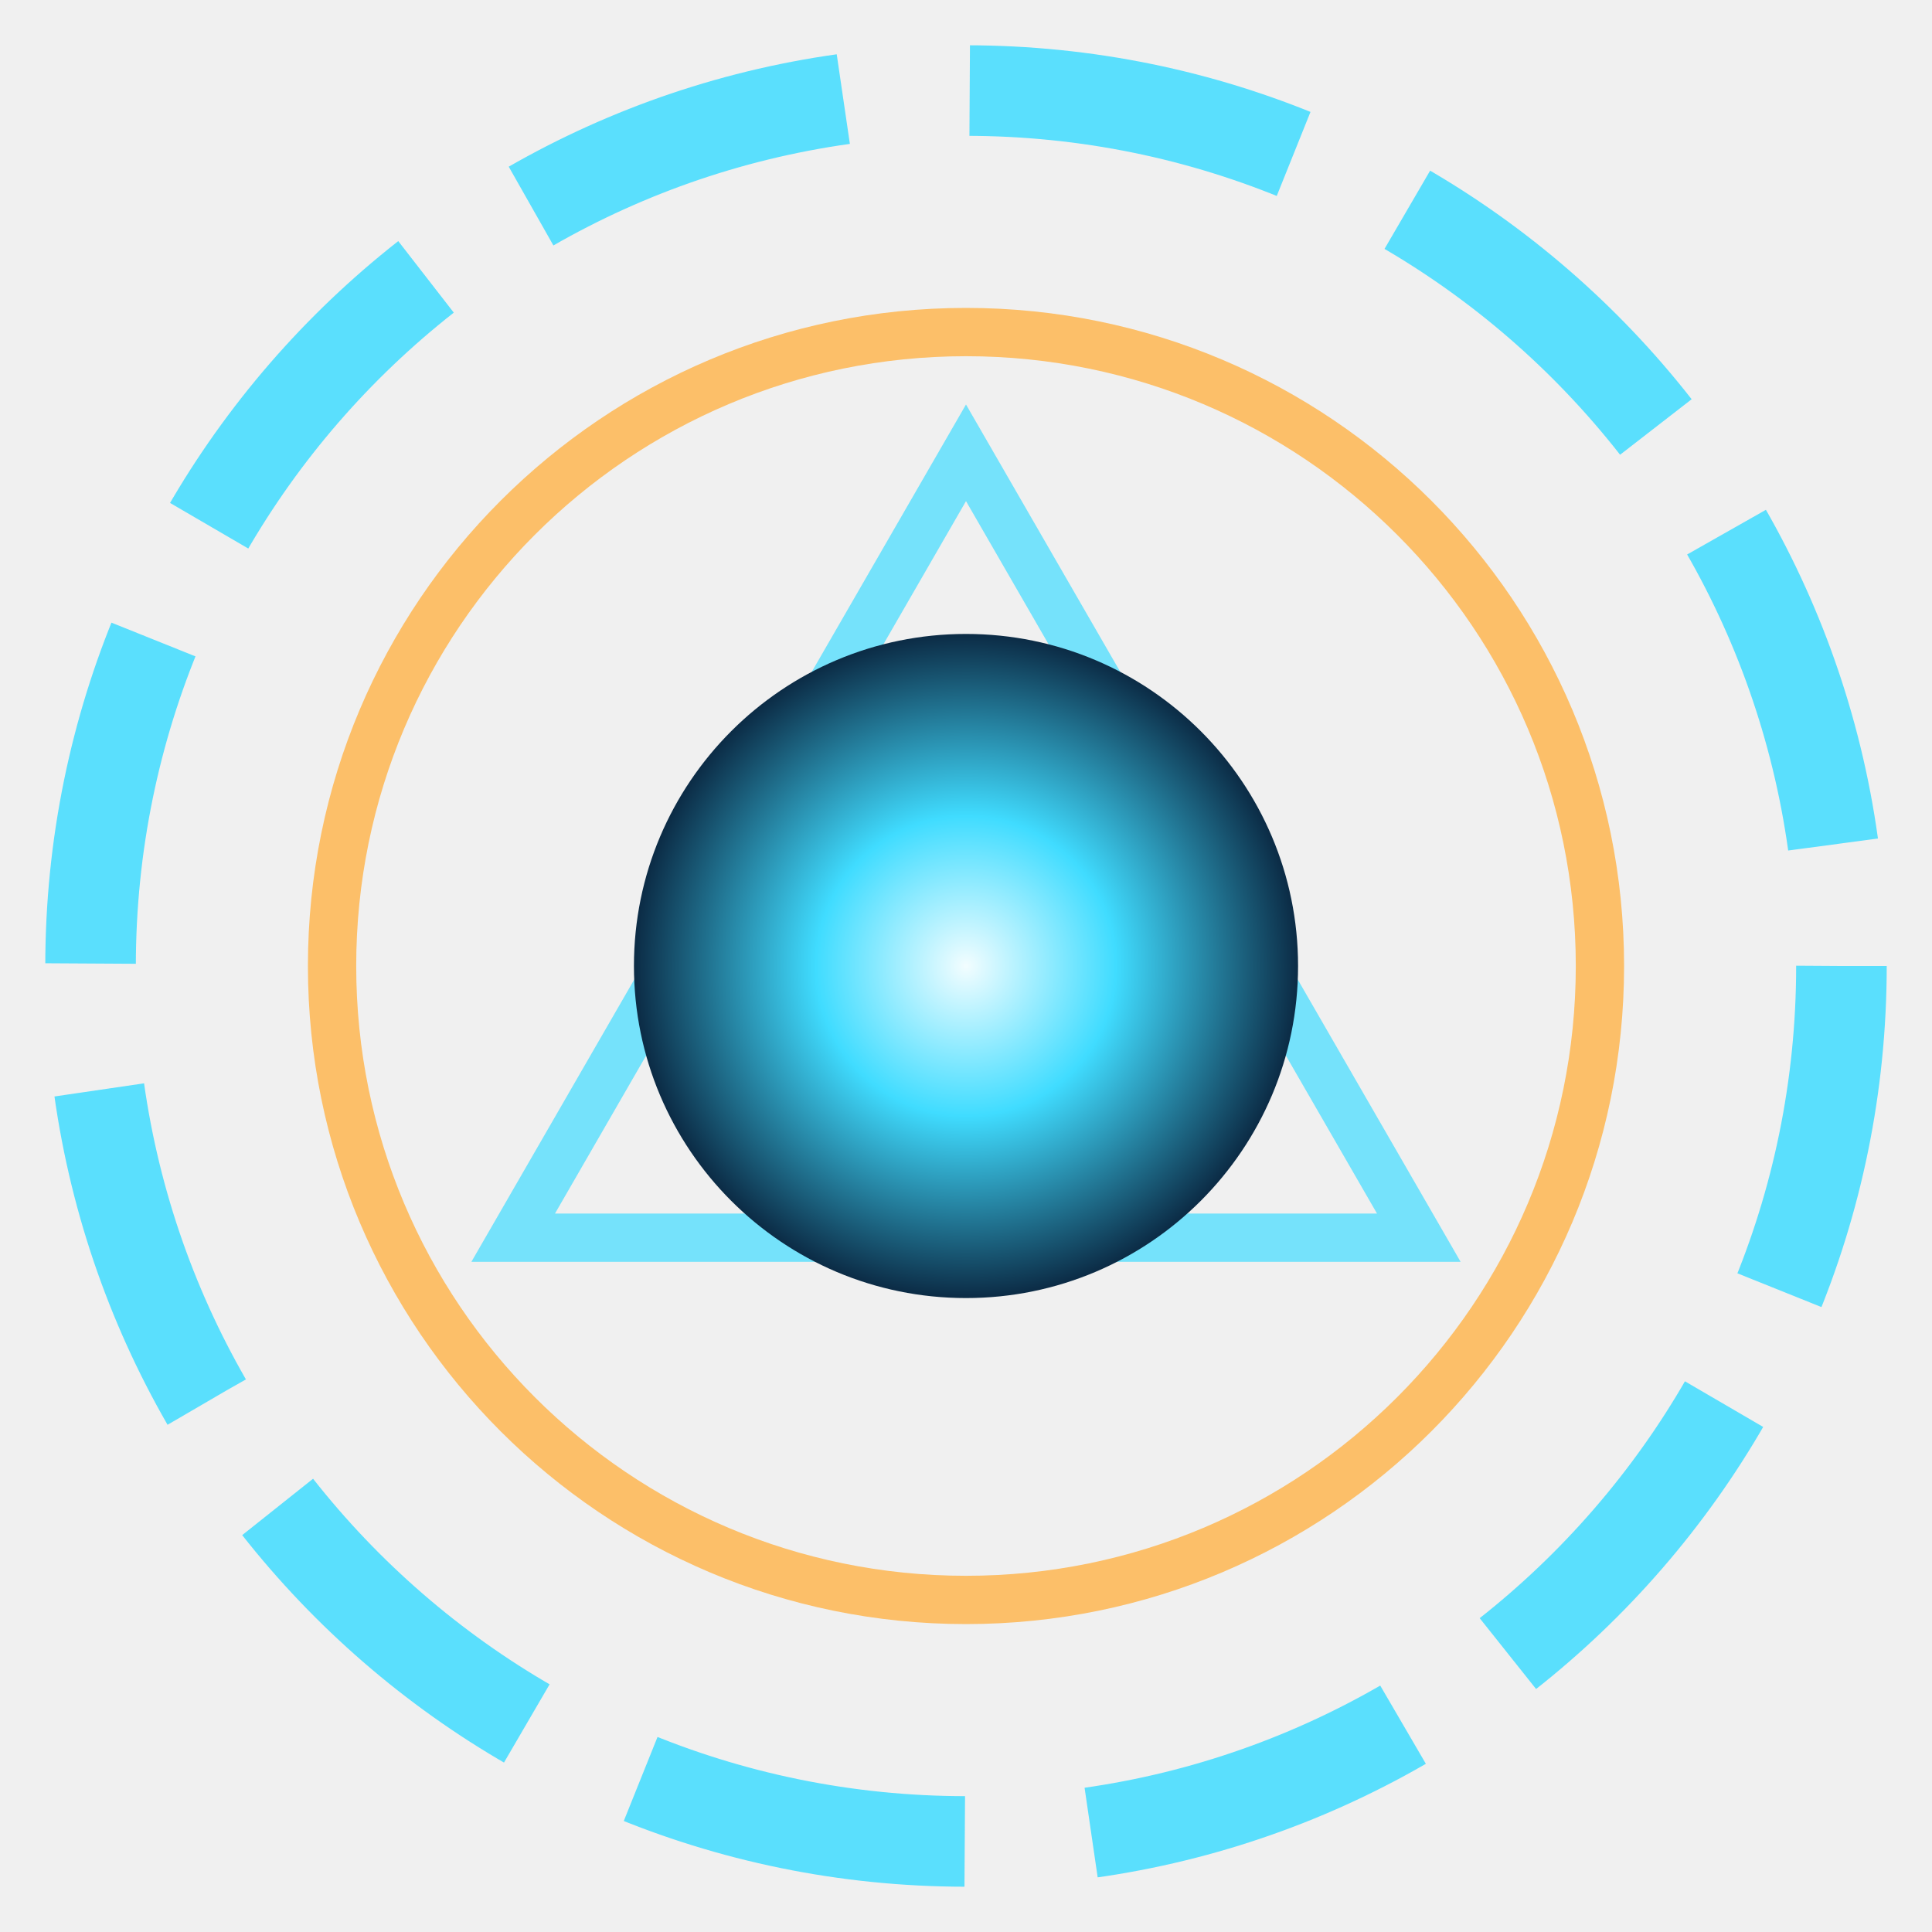
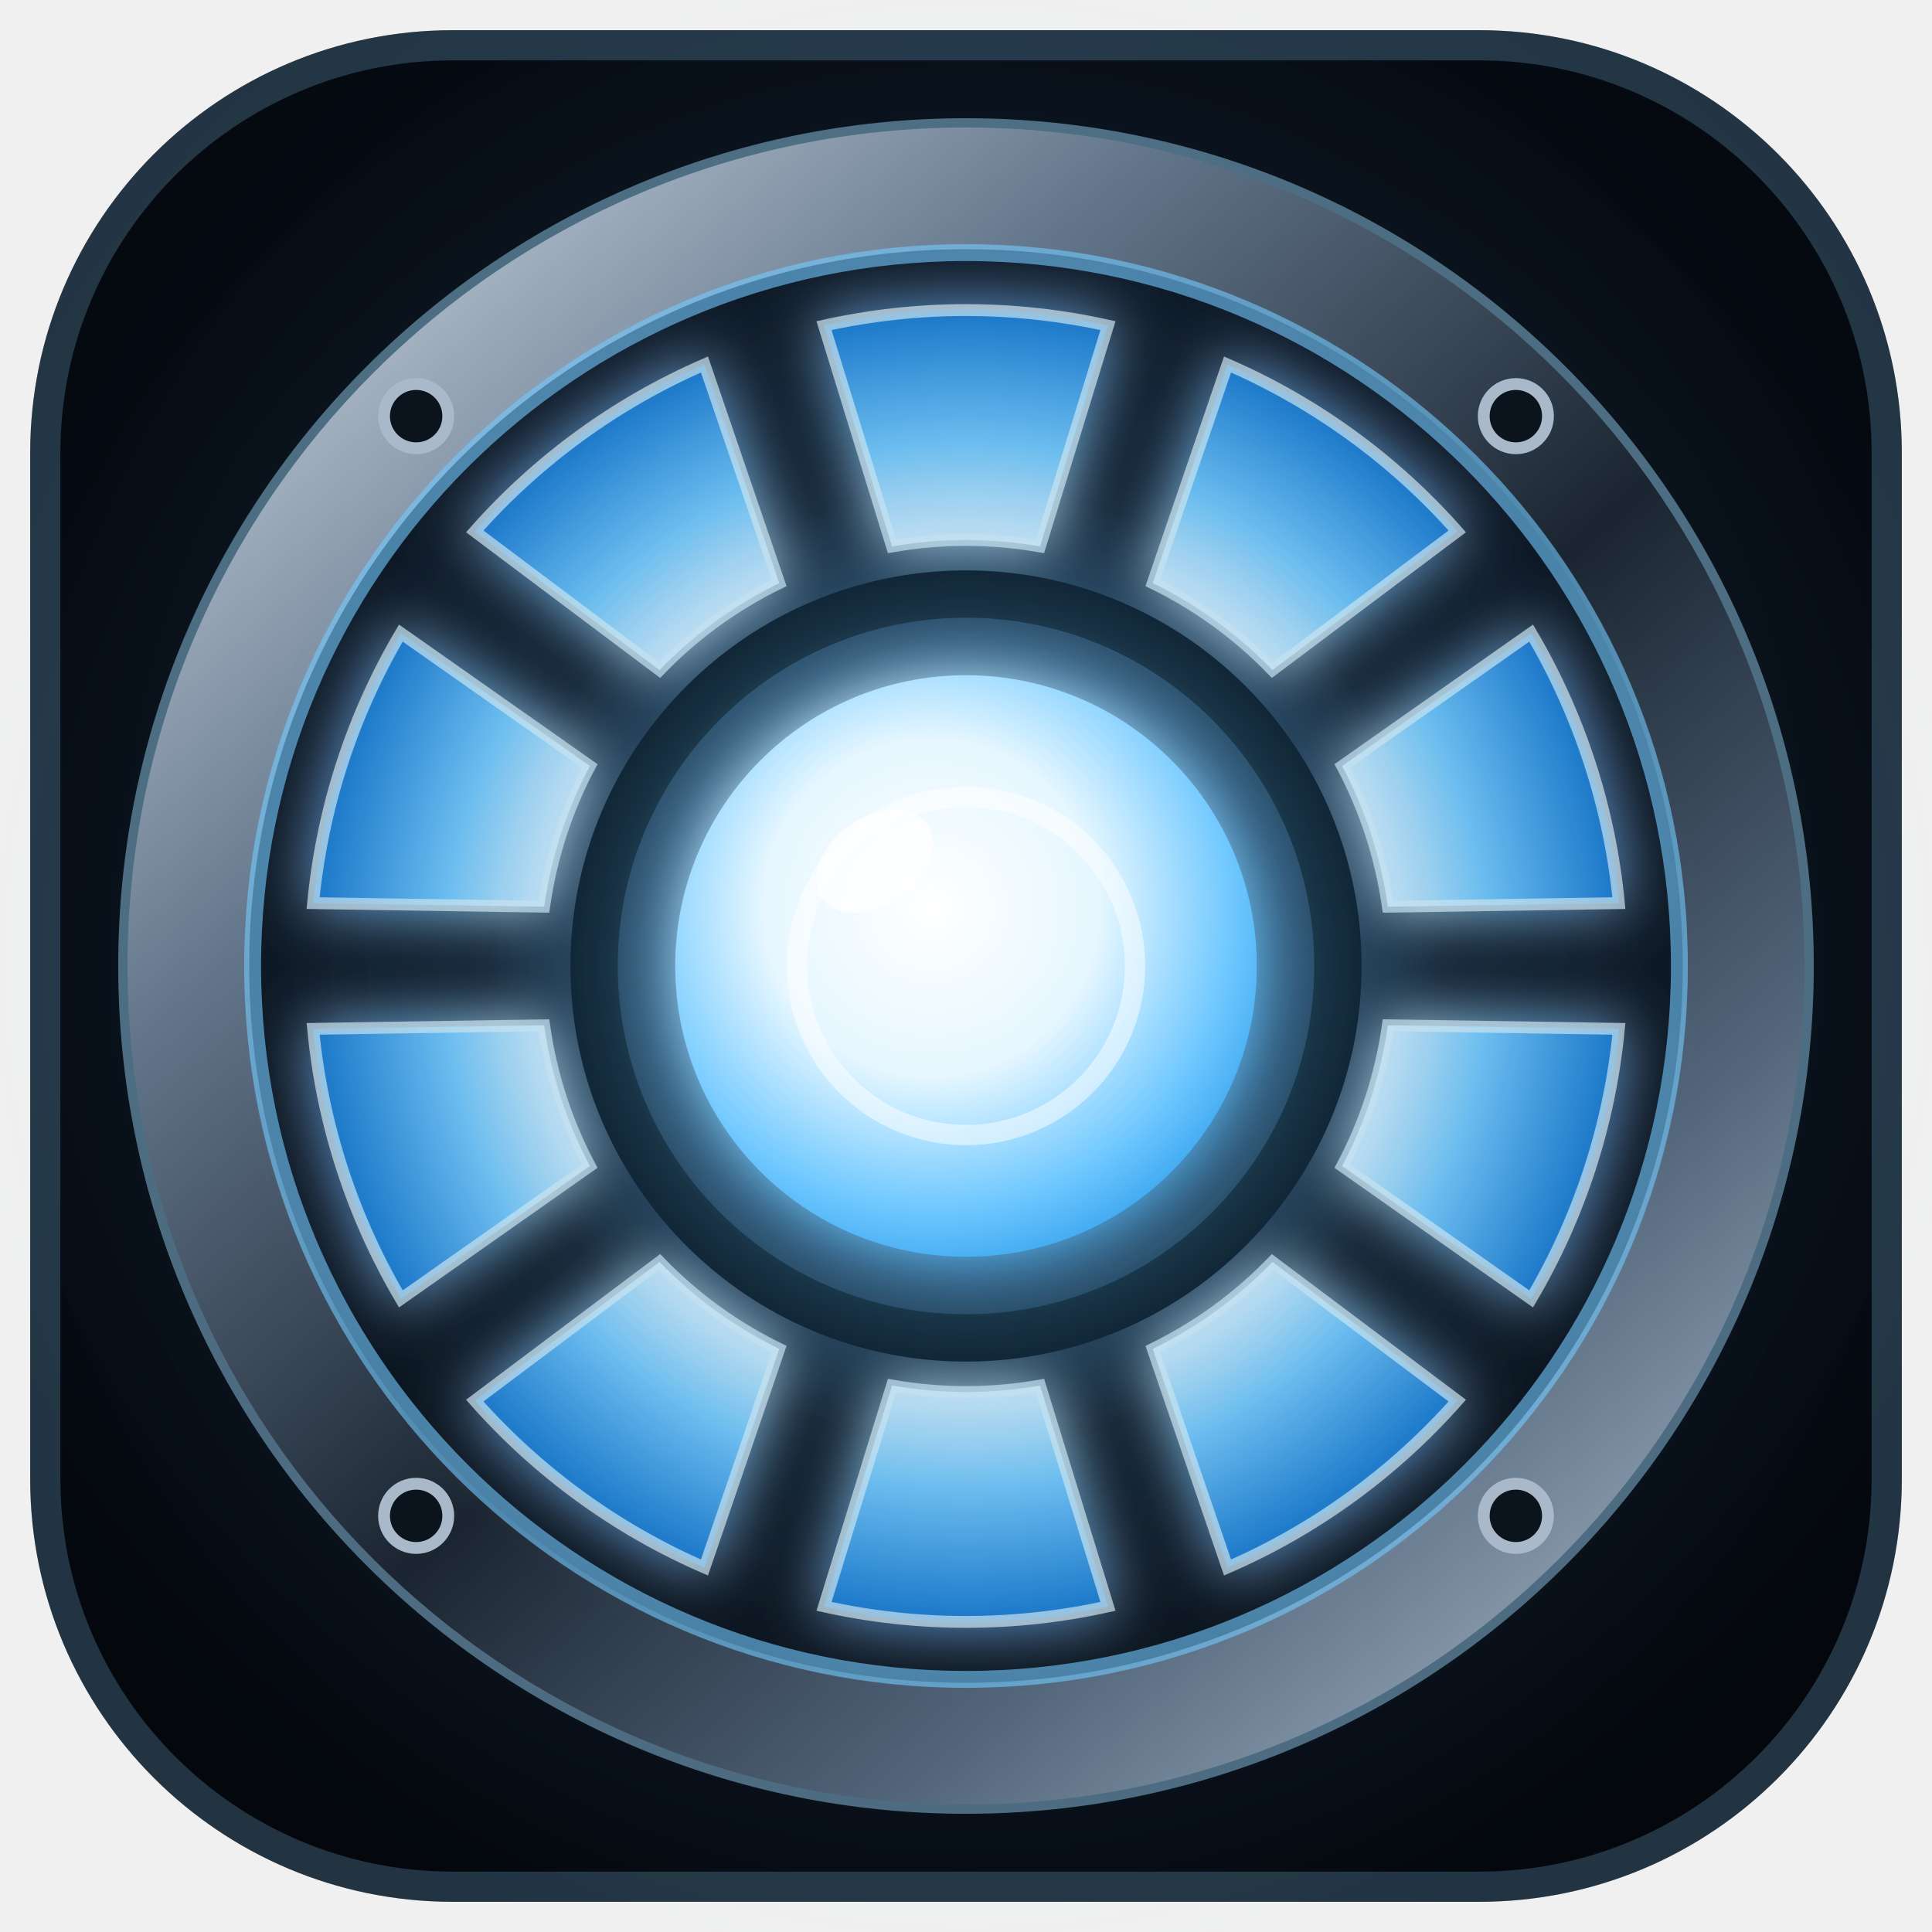
<svg xmlns="http://www.w3.org/2000/svg" viewBox="0 0 64 64">
  <defs>
-     <radialGradient id="c" cx="50%" cy="50%" r="50%">
-       <stop offset="0" stop-color="#f2fdff" />
-       <stop offset=".45" stop-color="#40dcff" />
-       <stop offset="1" stop-color="#0b2a44" />
+     <radialGradient id="tile" cx=".5" cy=".45" r=".75">
+       <stop offset="0" stop-color="#11233a" />
+       <stop offset=".55" stop-color="#070e17" />
+       <stop offset="1" stop-color="#020407" />
    </radialGradient>
+     <radialGradient id="amb">
+       <stop offset="0" stop-color="#72c9ff" stop-opacity=".30" />
+       <stop offset=".5" stop-color="#72c9ff" stop-opacity=".07" />
+       <stop offset="1" stop-color="#72c9ff" stop-opacity="0" />
+     </radialGradient>
+     <radialGradient id="coil" cx="0" cy="0" r="19.4" gradientUnits="userSpaceOnUse">
+       <stop offset=".62" stop-color="#e6f7ff" />
+       <stop offset=".8" stop-color="#72c9ff" />
+       <stop offset="1" stop-color="#1c7fd6" />
+     </radialGradient>
+     <radialGradient id="core" cx=".44" cy=".4" r=".64">
+       <stop offset="0" stop-color="#fff" />
+       <stop offset=".45" stop-color="#e6f7ff" />
+       <stop offset=".8" stop-color="#72c9ff" />
+       <stop offset="1" stop-color="#3aa6f0" />
+     </radialGradient>
+     <radialGradient id="halo">
+       <stop offset="0" stop-color="#e6f7ff" stop-opacity=".95" />
+       <stop offset=".42" stop-color="#72c9ff" stop-opacity=".42" />
+       <stop offset="1" stop-color="#72c9ff" stop-opacity="0" />
+     </radialGradient>
+     <linearGradient id="metal" x1="-22" y1="-24" x2="20" y2="24" gradientUnits="userSpaceOnUse">
+       <stop offset="0" stop-color="#d2dde8" />
+       <stop offset=".28" stop-color="#63768b" />
+       <stop offset=".55" stop-color="#1b2531" />
+       <stop offset=".78" stop-color="#52657a" />
+       <stop offset="1" stop-color="#a9b9ca" />
+     </linearGradient>
+     <filter id="bloom" x="-60%" y="-60%" width="220%" height="220%">
+       <feGaussianBlur stdDeviation=".9" result="b" />
+       <feMerge>
+         <feMergeNode in="b" />
+         <feMergeNode in="SourceGraphic" />
+       </feMerge>
+     </filter>
  </defs>
-   <circle cx="32" cy="32" r="29" fill="none" stroke="#40dcff" stroke-width="3" stroke-dasharray="11 4.2" opacity=".85" />
-   <circle cx="32" cy="32" r="21" fill="none" stroke="#ffb347" stroke-width="1.6" opacity=".8" />
-   <path d="M32 15 L47 41 L17 41 Z" fill="none" stroke="#40dcff" stroke-width="1.6" opacity=".7" />
-   <circle cx="32" cy="32" r="11" fill="url(#c)" />
+   <rect x="1" y="1" width="62" height="62" rx="14" fill="url(#tile)" />
+   <rect x="1.5" y="1.5" width="61" height="61" rx="13.5" fill="none" stroke="#8fd4ff" stroke-opacity=".22" />
+   <g transform="translate(32 32) scale(1.12)" fill="none">
+     <circle r="30" fill="url(#amb)" />
+     <circle r="24.9" stroke="#9fdcff" stroke-width=".35" opacity=".45" />
+     <circle r="23" stroke="url(#metal)" stroke-width="3.6" />
+     <g fill="#0b131c" stroke="#a9b9ca" stroke-width=".35">
+       <circle cx="16.263" cy="-16.263" r=".95" />
+       <circle cx="16.263" cy="16.263" r=".95" />
+       <circle cx="-16.263" cy="16.263" r=".95" />
+       <circle cx="-16.263" cy="-16.263" r=".95" />
+     </g>
+     <circle r="21.1" stroke="#72c9ff" stroke-width=".5" opacity=".6" />
+     <g fill="url(#coil)" stroke="#d9f4ff" stroke-width=".35" stroke-opacity=".7" opacity=".92" filter="url(#bloom)">
+       <path id="c" d="M-4.199 -18.940A19.4 19.4 0 0 1 4.199 -18.940L2.188 -12.409A12.6 12.6 0 0 0 -2.188 -12.409Z" />
+       <use href="#c" transform="rotate(36)" />
+       <use href="#c" transform="rotate(72)" />
+       <use href="#c" transform="rotate(108)" />
+       <use href="#c" transform="rotate(144)" />
+       <use href="#c" transform="rotate(180)" />
+       <use href="#c" transform="rotate(216)" />
+       <use href="#c" transform="rotate(252)" />
+       <use href="#c" transform="rotate(288)" />
+       <use href="#c" transform="rotate(324)" />
+     </g>
+     <circle r="11" stroke="#04101a" stroke-width="1.4" />
+     <circle r="14" fill="url(#halo)" />
+     <circle r="8.6" fill="url(#core)" filter="url(#bloom)" />
+     <circle r="5" stroke="#fff" stroke-width=".6" opacity=".5" />
+     <ellipse cx="-2.7" cy="-3.1" rx="1.9" ry="1.3" fill="#fff" opacity=".75" transform="rotate(-35 -2.7 -3.1)" />
+   </g>
</svg>
